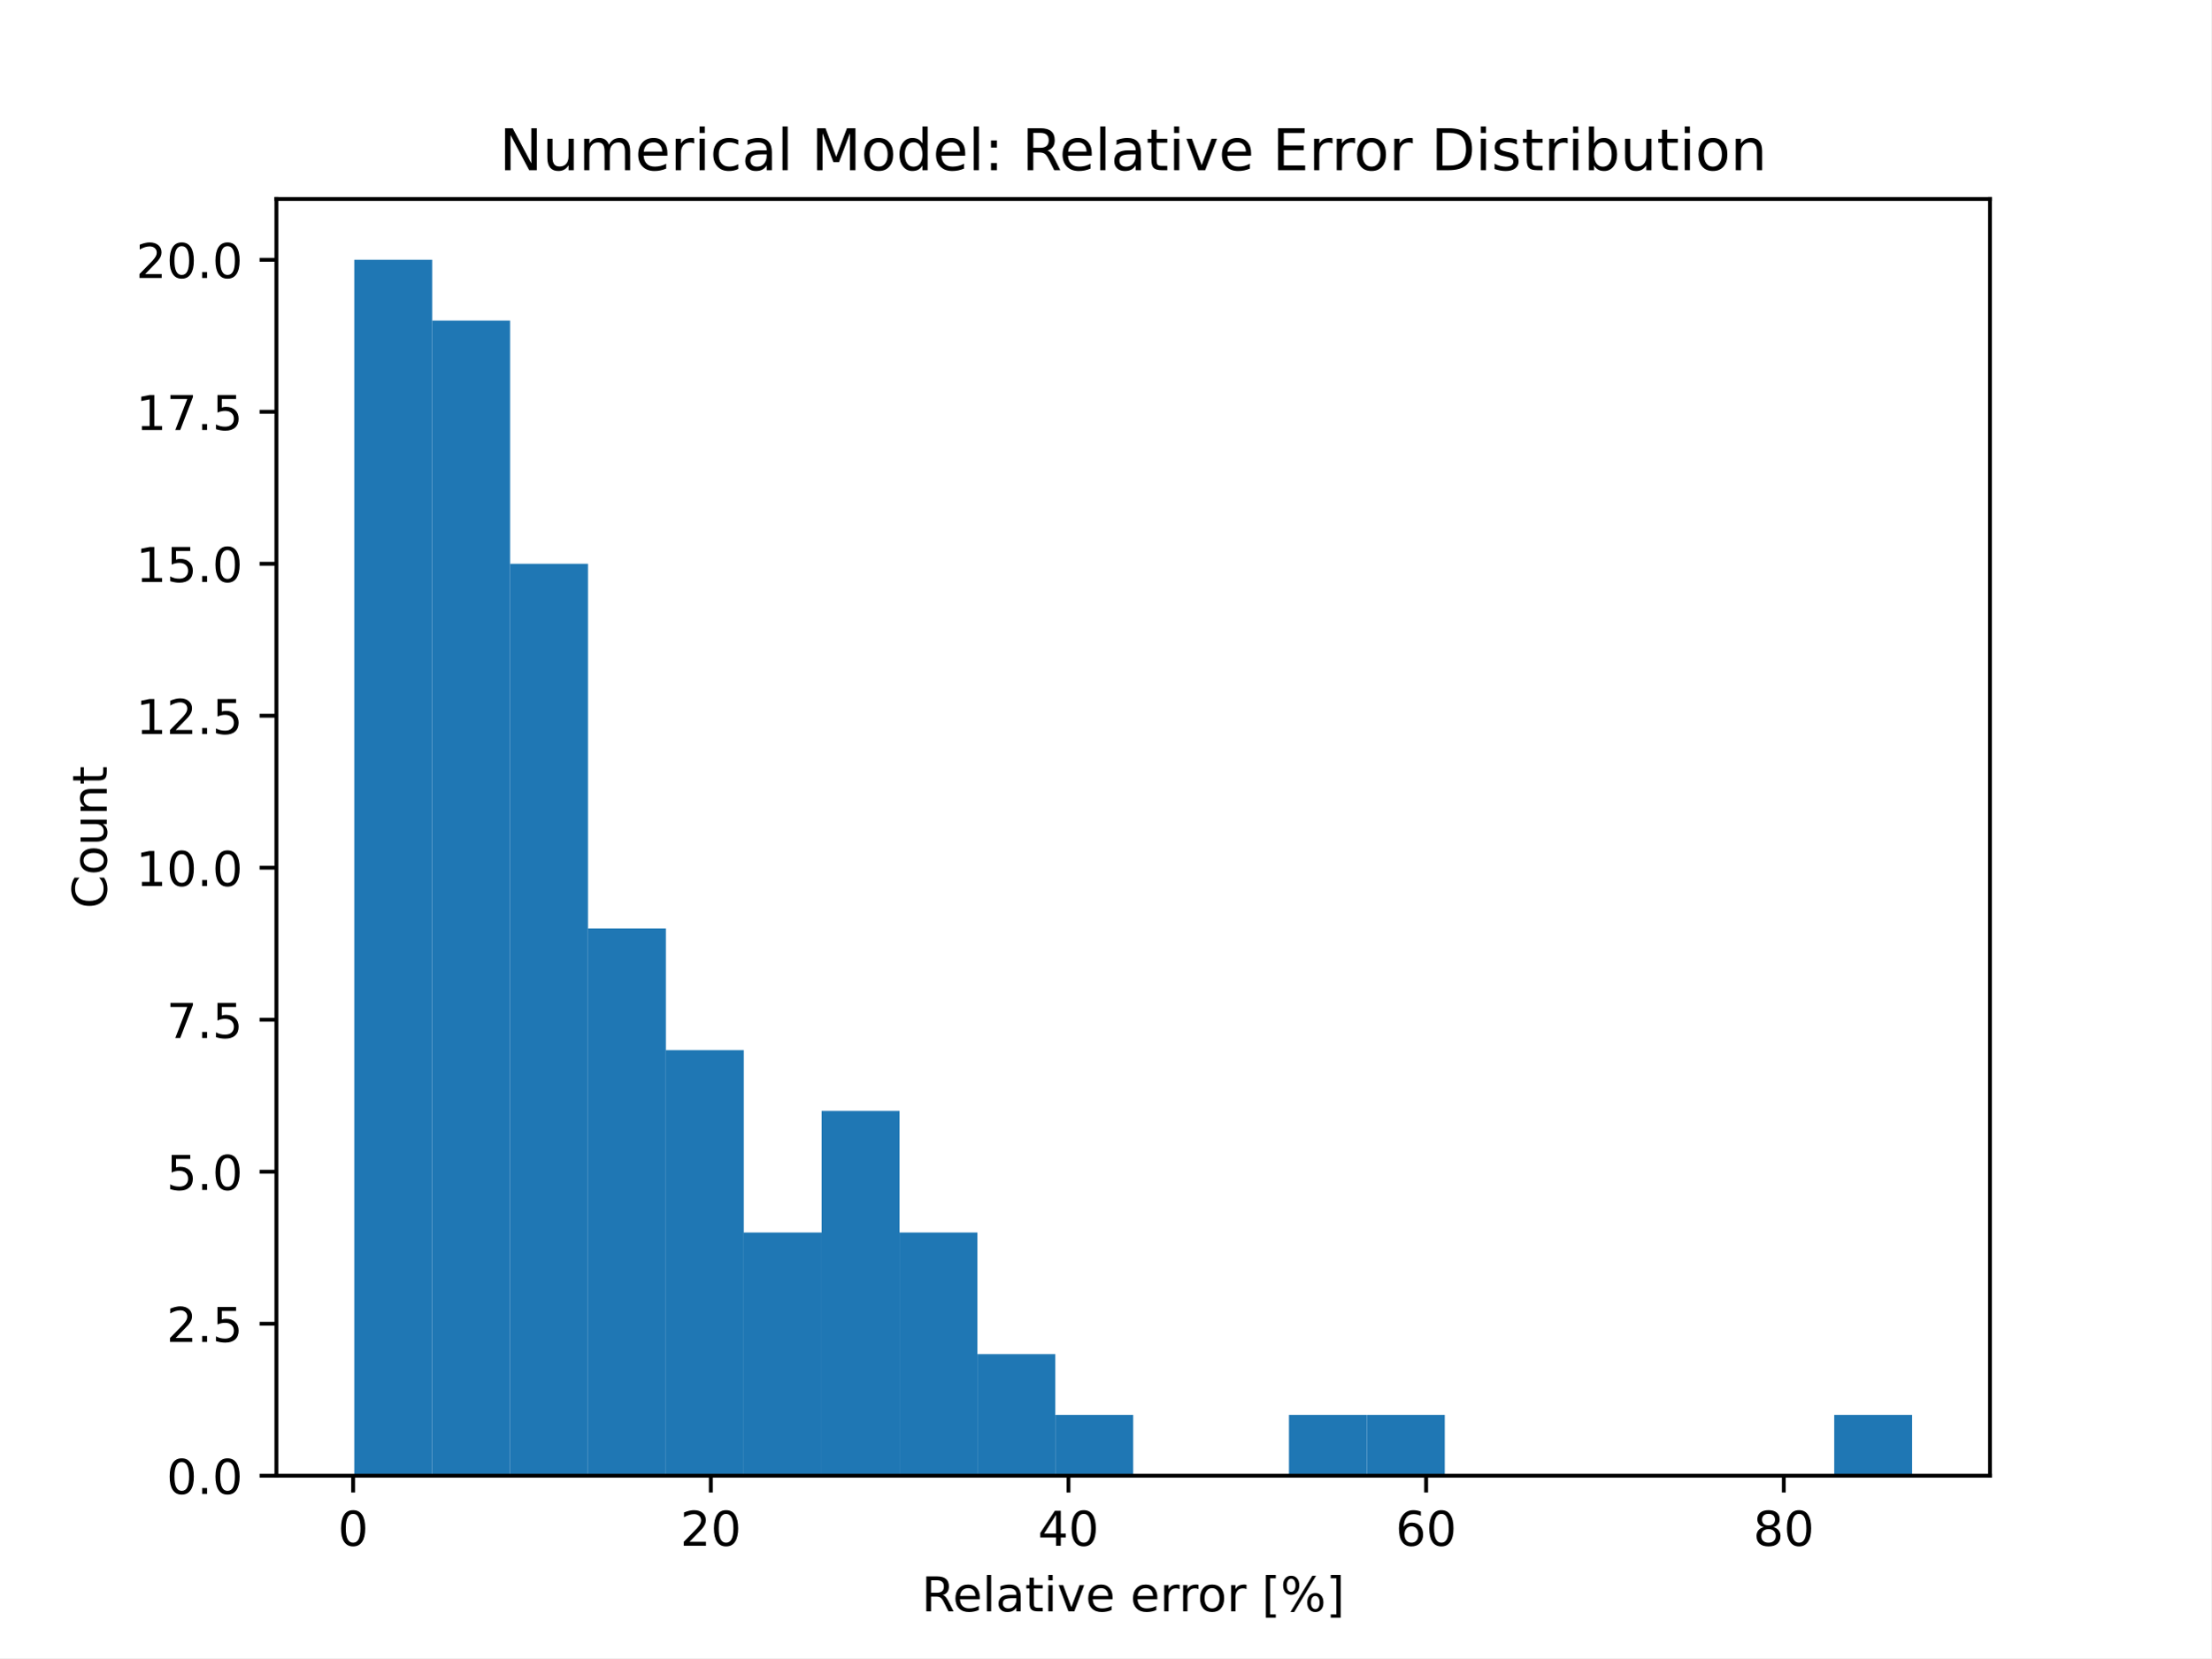
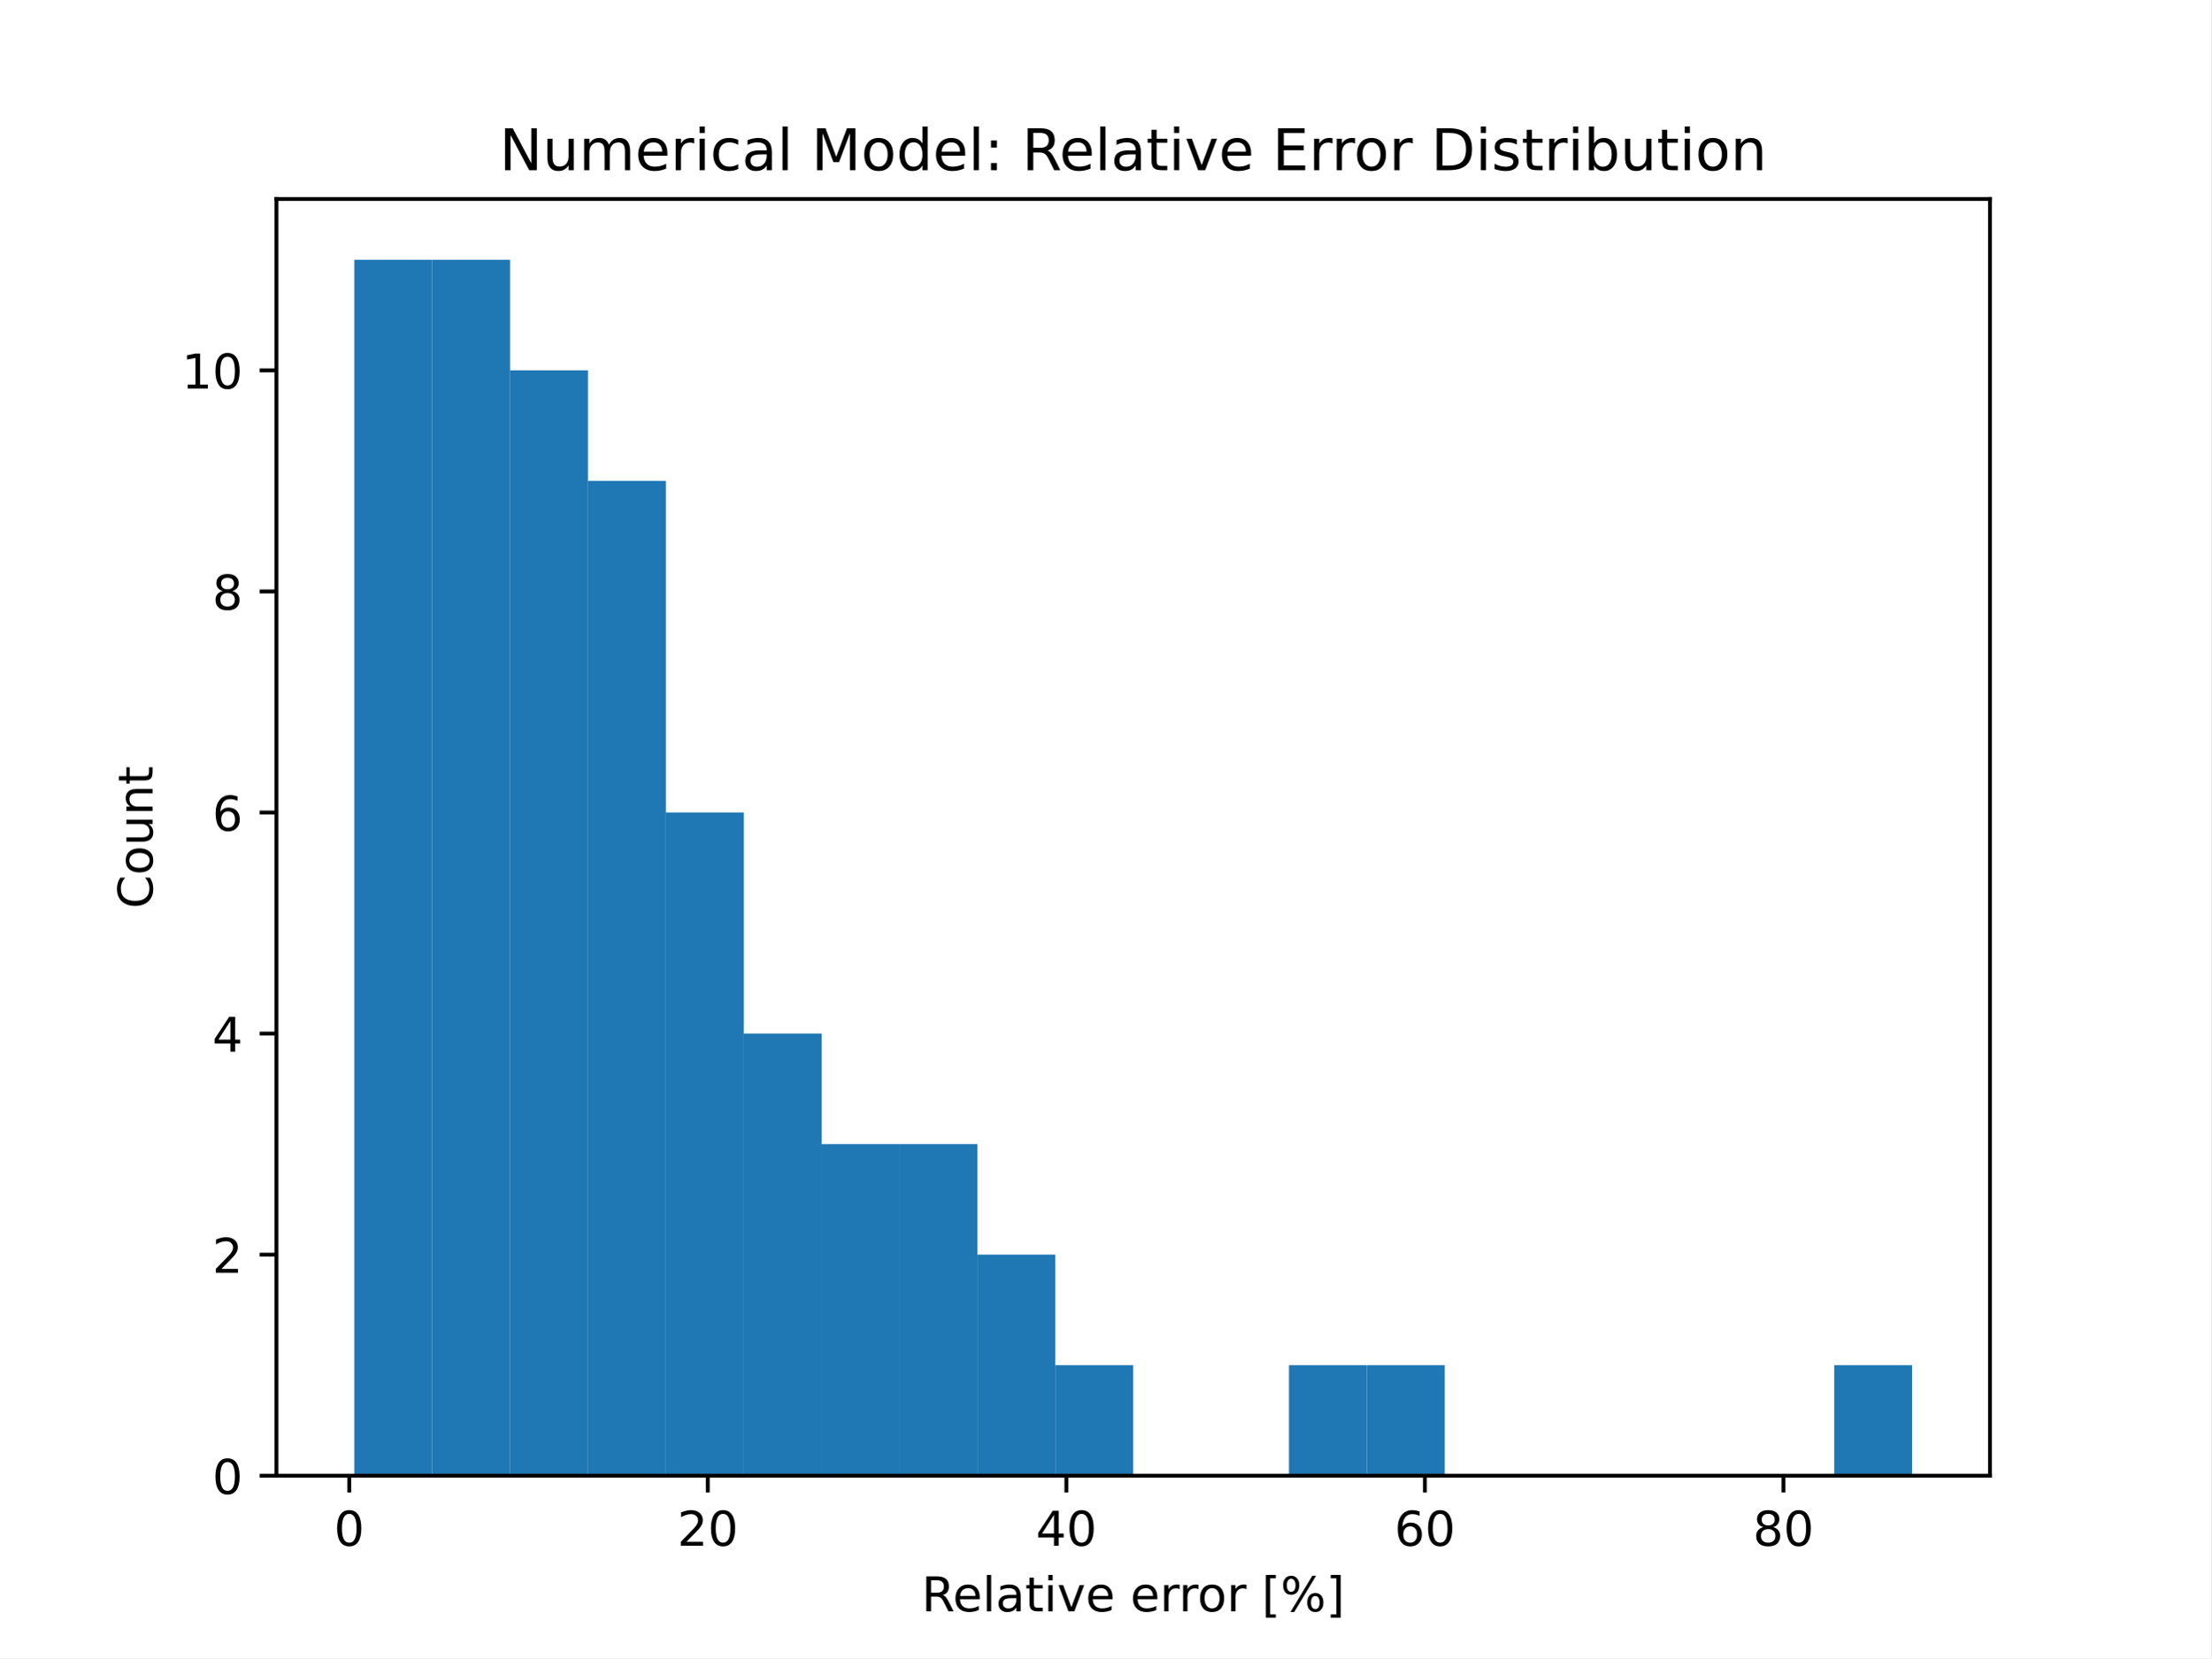
<svg xmlns="http://www.w3.org/2000/svg" xmlns:xlink="http://www.w3.org/1999/xlink" width="460.8pt" height="345.6pt" viewBox="0 0 460.8 345.6" version="1.1">
  <defs>
    <style type="text/css">*{stroke-linejoin: round; stroke-linecap: butt}</style>
  </defs>
  <g id="figure_1">
    <g id="patch_1">
      <path d="M 0 345.6  L 460.8 345.6  L 460.8 0  L 0 0  z " style="fill: #ffffff" />
    </g>
    <g id="axes_1">
      <g id="patch_2">
        <path d="M 57.6 307.584  L 414.72 307.584  L 414.72 41.472  L 57.6 41.472  z " style="fill: #ffffff" />
      </g>
      <g id="patch_3">
-         <path d="M 73.833 307.584  L 90.065 307.584  L 90.065 54.144  L 73.833 54.144  z " clip-path="url(#p3b0f7925fc)" style="fill: #1f77b4" />
+         <path d="M 73.833 307.584  L 90.065 307.584  L 90.065 54.144  L 73.833 54.144  z " clip-path="url(#pd819d0158e)" style="fill: #1f77b4" />
      </g>
      <g id="patch_4">
-         <path d="M 90.065 307.584  L 106.298 307.584  L 106.298 66.816  L 90.065 66.816  z " clip-path="url(#p3b0f7925fc)" style="fill: #1f77b4" />
+         <path d="M 90.065 307.584  L 106.298 307.584  L 106.298 54.144  L 90.065 54.144  z " clip-path="url(#pd819d0158e)" style="fill: #1f77b4" />
      </g>
      <g id="patch_5">
-         <path d="M 106.298 307.584  L 122.531 307.584  L 122.531 117.504  L 106.298 117.504  z " clip-path="url(#p3b0f7925fc)" style="fill: #1f77b4" />
+         <path d="M 106.298 307.584  L 122.531 307.584  L 122.531 77.184  L 106.298 77.184  z " clip-path="url(#pd819d0158e)" style="fill: #1f77b4" />
      </g>
      <g id="patch_6">
-         <path d="M 122.531 307.584  L 138.764 307.584  L 138.764 193.536  L 122.531 193.536  z " clip-path="url(#p3b0f7925fc)" style="fill: #1f77b4" />
+         <path d="M 122.531 307.584  L 138.764 307.584  L 138.764 100.224  L 122.531 100.224  z " clip-path="url(#pd819d0158e)" style="fill: #1f77b4" />
      </g>
      <g id="patch_7">
-         <path d="M 138.764 307.584  L 154.996 307.584  L 154.996 218.88  L 138.764 218.88  z " clip-path="url(#p3b0f7925fc)" style="fill: #1f77b4" />
+         <path d="M 138.764 307.584  L 154.996 307.584  L 154.996 169.344  L 138.764 169.344  z " clip-path="url(#pd819d0158e)" style="fill: #1f77b4" />
      </g>
      <g id="patch_8">
-         <path d="M 154.996 307.584  L 171.229 307.584  L 171.229 256.896  L 154.996 256.896  z " clip-path="url(#p3b0f7925fc)" style="fill: #1f77b4" />
+         <path d="M 154.996 307.584  L 171.229 307.584  L 171.229 215.424  L 154.996 215.424  z " clip-path="url(#pd819d0158e)" style="fill: #1f77b4" />
      </g>
      <g id="patch_9">
-         <path d="M 171.229 307.584  L 187.462 307.584  L 187.462 231.552  L 171.229 231.552  z " clip-path="url(#p3b0f7925fc)" style="fill: #1f77b4" />
+         <path d="M 171.229 307.584  L 187.462 307.584  L 187.462 238.464  L 171.229 238.464  z " clip-path="url(#pd819d0158e)" style="fill: #1f77b4" />
      </g>
      <g id="patch_10">
-         <path d="M 187.462 307.584  L 203.695 307.584  L 203.695 256.896  L 187.462 256.896  z " clip-path="url(#p3b0f7925fc)" style="fill: #1f77b4" />
+         <path d="M 187.462 307.584  L 203.695 307.584  L 203.695 238.464  L 187.462 238.464  z " clip-path="url(#pd819d0158e)" style="fill: #1f77b4" />
      </g>
      <g id="patch_11">
-         <path d="M 203.695 307.584  L 219.927 307.584  L 219.927 282.24  L 203.695 282.24  z " clip-path="url(#p3b0f7925fc)" style="fill: #1f77b4" />
+         <path d="M 203.695 307.584  L 219.927 307.584  L 219.927 261.504  L 203.695 261.504  z " clip-path="url(#pd819d0158e)" style="fill: #1f77b4" />
      </g>
      <g id="patch_12">
-         <path d="M 219.927 307.584  L 236.16 307.584  L 236.16 294.912  L 219.927 294.912  z " clip-path="url(#p3b0f7925fc)" style="fill: #1f77b4" />
+         <path d="M 219.927 307.584  L 236.16 307.584  L 236.16 284.544  L 219.927 284.544  z " clip-path="url(#pd819d0158e)" style="fill: #1f77b4" />
      </g>
      <g id="patch_13">
-         <path d="M 236.16 307.584  L 252.393 307.584  L 252.393 307.584  L 236.16 307.584  z " clip-path="url(#p3b0f7925fc)" style="fill: #1f77b4" />
+         <path d="M 236.16 307.584  L 252.393 307.584  L 252.393 307.584  L 236.16 307.584  z " clip-path="url(#pd819d0158e)" style="fill: #1f77b4" />
      </g>
      <g id="patch_14">
-         <path d="M 252.393 307.584  L 268.625 307.584  L 268.625 307.584  L 252.393 307.584  z " clip-path="url(#p3b0f7925fc)" style="fill: #1f77b4" />
+         <path d="M 252.393 307.584  L 268.625 307.584  L 268.625 307.584  L 252.393 307.584  z " clip-path="url(#pd819d0158e)" style="fill: #1f77b4" />
      </g>
      <g id="patch_15">
-         <path d="M 268.625 307.584  L 284.858 307.584  L 284.858 294.912  L 268.625 294.912  z " clip-path="url(#p3b0f7925fc)" style="fill: #1f77b4" />
+         <path d="M 268.625 307.584  L 284.858 307.584  L 284.858 284.544  L 268.625 284.544  z " clip-path="url(#pd819d0158e)" style="fill: #1f77b4" />
      </g>
      <g id="patch_16">
-         <path d="M 284.858 307.584  L 301.091 307.584  L 301.091 294.912  L 284.858 294.912  z " clip-path="url(#p3b0f7925fc)" style="fill: #1f77b4" />
+         <path d="M 284.858 307.584  L 301.091 307.584  L 301.091 284.544  L 284.858 284.544  z " clip-path="url(#pd819d0158e)" style="fill: #1f77b4" />
      </g>
      <g id="patch_17">
-         <path d="M 301.091 307.584  L 317.324 307.584  L 317.324 307.584  L 301.091 307.584  z " clip-path="url(#p3b0f7925fc)" style="fill: #1f77b4" />
+         <path d="M 301.091 307.584  L 317.324 307.584  L 317.324 307.584  L 301.091 307.584  z " clip-path="url(#pd819d0158e)" style="fill: #1f77b4" />
      </g>
      <g id="patch_18">
-         <path d="M 317.324 307.584  L 333.556 307.584  L 333.556 307.584  L 317.324 307.584  z " clip-path="url(#p3b0f7925fc)" style="fill: #1f77b4" />
+         <path d="M 317.324 307.584  L 333.556 307.584  L 333.556 307.584  L 317.324 307.584  z " clip-path="url(#pd819d0158e)" style="fill: #1f77b4" />
      </g>
      <g id="patch_19">
-         <path d="M 333.556 307.584  L 349.789 307.584  L 349.789 307.584  L 333.556 307.584  z " clip-path="url(#p3b0f7925fc)" style="fill: #1f77b4" />
+         <path d="M 333.556 307.584  L 349.789 307.584  L 349.789 307.584  L 333.556 307.584  z " clip-path="url(#pd819d0158e)" style="fill: #1f77b4" />
      </g>
      <g id="patch_20">
-         <path d="M 349.789 307.584  L 366.022 307.584  L 366.022 307.584  L 349.789 307.584  z " clip-path="url(#p3b0f7925fc)" style="fill: #1f77b4" />
+         <path d="M 349.789 307.584  L 366.022 307.584  L 366.022 307.584  L 349.789 307.584  z " clip-path="url(#pd819d0158e)" style="fill: #1f77b4" />
      </g>
      <g id="patch_21">
-         <path d="M 366.022 307.584  L 382.255 307.584  L 382.255 307.584  L 366.022 307.584  z " clip-path="url(#p3b0f7925fc)" style="fill: #1f77b4" />
+         <path d="M 366.022 307.584  L 382.255 307.584  L 382.255 307.584  L 366.022 307.584  z " clip-path="url(#pd819d0158e)" style="fill: #1f77b4" />
      </g>
      <g id="patch_22">
-         <path d="M 382.255 307.584  L 398.487 307.584  L 398.487 294.912  L 382.255 294.912  z " clip-path="url(#p3b0f7925fc)" style="fill: #1f77b4" />
+         <path d="M 382.255 307.584  L 398.487 307.584  L 398.487 284.544  L 382.255 284.544  z " clip-path="url(#pd819d0158e)" style="fill: #1f77b4" />
      </g>
      <g id="matplotlib.axis_1">
        <g id="xtick_1">
          <g id="line2d_1">
            <defs>
-               <path id="m181bdcd303" d="M 0 0  L 0 3.5  " style="stroke: #000000; stroke-width: 0.8" />
+               <path id="m57f808da34" d="M 0 0  L 0 3.5  " style="stroke: #000000; stroke-width: 0.8" />
            </defs>
            <g>
-               <use xlink:href="#m181bdcd303" x="73.591" y="307.584" style="stroke: #000000; stroke-width: 0.8" />
+               <use xlink:href="#m57f808da34" x="72.777" y="307.584" style="stroke: #000000; stroke-width: 0.8" />
            </g>
          </g>
          <g id="text_1">
-             <g transform="translate(70.40948 322.1824) scale(0.1 -0.1)">
+             <g transform="translate(69.59557 322.1824) scale(0.1 -0.1)">
              <defs>
                <path id="DejaVuSans-30" d="M 2034 4250  Q 1547 4250 1301 3770  Q 1056 3291 1056 2328  Q 1056 1369 1301 889  Q 1547 409 2034 409  Q 2525 409 2770 889  Q 3016 1369 3016 2328  Q 3016 3291 2770 3770  Q 2525 4250 2034 4250  z M 2034 4750  Q 2819 4750 3233 4129  Q 3647 3509 3647 2328  Q 3647 1150 3233 529  Q 2819 -91 2034 -91  Q 1250 -91 836 529  Q 422 1150 422 2328  Q 422 3509 836 4129  Q 1250 4750 2034 4750  z " transform="scale(0.015625)" />
              </defs>
              <use xlink:href="#DejaVuSans-30" />
            </g>
          </g>
        </g>
        <g id="xtick_2">
          <g id="line2d_2">
            <g>
-               <use xlink:href="#m181bdcd303" x="148.131" y="307.584" style="stroke: #000000; stroke-width: 0.8" />
+               <use xlink:href="#m57f808da34" x="147.504" y="307.584" style="stroke: #000000; stroke-width: 0.8" />
            </g>
          </g>
          <g id="text_2">
-             <g transform="translate(141.7682 322.1824) scale(0.1 -0.1)">
+             <g transform="translate(141.1411 322.1824) scale(0.1 -0.1)">
              <defs>
                <path id="DejaVuSans-32" d="M 1228 531  L 3431 531  L 3431 0  L 469 0  L 469 531  Q 828 903 1448 1529  Q 2069 2156 2228 2338  Q 2531 2678 2651 2914  Q 2772 3150 2772 3378  Q 2772 3750 2511 3984  Q 2250 4219 1831 4219  Q 1534 4219 1204 4116  Q 875 4013 500 3803  L 500 4441  Q 881 4594 1212 4672  Q 1544 4750 1819 4750  Q 2544 4750 2975 4387  Q 3406 4025 3406 3419  Q 3406 3131 3298 2873  Q 3191 2616 2906 2266  Q 2828 2175 2409 1742  Q 1991 1309 1228 531  z " transform="scale(0.015625)" />
              </defs>
              <use xlink:href="#DejaVuSans-32" />
              <use xlink:href="#DejaVuSans-30" transform="translate(63.62305 0)" />
            </g>
          </g>
        </g>
        <g id="xtick_3">
          <g id="line2d_3">
            <g>
-               <use xlink:href="#m181bdcd303" x="222.671" y="307.584" style="stroke: #000000; stroke-width: 0.8" />
+               <use xlink:href="#m57f808da34" x="222.23" y="307.584" style="stroke: #000000; stroke-width: 0.8" />
            </g>
          </g>
          <g id="text_3">
-             <g transform="translate(216.3083 322.1824) scale(0.1 -0.1)">
+             <g transform="translate(215.8678 322.1824) scale(0.1 -0.1)">
              <defs>
                <path id="DejaVuSans-34" d="M 2419 4116  L 825 1625  L 2419 1625  L 2419 4116  z M 2253 4666  L 3047 4666  L 3047 1625  L 3713 1625  L 3713 1100  L 3047 1100  L 3047 0  L 2419 0  L 2419 1100  L 313 1100  L 313 1709  L 2253 4666  z " transform="scale(0.015625)" />
              </defs>
              <use xlink:href="#DejaVuSans-34" />
              <use xlink:href="#DejaVuSans-30" transform="translate(63.62305 0)" />
            </g>
          </g>
        </g>
        <g id="xtick_4">
          <g id="line2d_4">
            <g>
-               <use xlink:href="#m181bdcd303" x="297.211" y="307.584" style="stroke: #000000; stroke-width: 0.8" />
+               <use xlink:href="#m57f808da34" x="296.957" y="307.584" style="stroke: #000000; stroke-width: 0.8" />
            </g>
          </g>
          <g id="text_4">
-             <g transform="translate(290.8483 322.1824) scale(0.1 -0.1)">
+             <g transform="translate(290.5946 322.1824) scale(0.1 -0.1)">
              <defs>
                <path id="DejaVuSans-36" d="M 2113 2584  Q 1688 2584 1439 2293  Q 1191 2003 1191 1497  Q 1191 994 1439 701  Q 1688 409 2113 409  Q 2538 409 2786 701  Q 3034 994 3034 1497  Q 3034 2003 2786 2293  Q 2538 2584 2113 2584  z M 3366 4563  L 3366 3988  Q 3128 4100 2886 4159  Q 2644 4219 2406 4219  Q 1781 4219 1451 3797  Q 1122 3375 1075 2522  Q 1259 2794 1537 2939  Q 1816 3084 2150 3084  Q 2853 3084 3261 2657  Q 3669 2231 3669 1497  Q 3669 778 3244 343  Q 2819 -91 2113 -91  Q 1303 -91 875 529  Q 447 1150 447 2328  Q 447 3434 972 4092  Q 1497 4750 2381 4750  Q 2619 4750 2861 4703  Q 3103 4656 3366 4563  z " transform="scale(0.015625)" />
              </defs>
              <use xlink:href="#DejaVuSans-36" />
              <use xlink:href="#DejaVuSans-30" transform="translate(63.62305 0)" />
            </g>
          </g>
        </g>
        <g id="xtick_5">
          <g id="line2d_5">
            <g>
-               <use xlink:href="#m181bdcd303" x="371.751" y="307.584" style="stroke: #000000; stroke-width: 0.8" />
+               <use xlink:href="#m57f808da34" x="371.684" y="307.584" style="stroke: #000000; stroke-width: 0.8" />
            </g>
          </g>
          <g id="text_5">
-             <g transform="translate(365.3883 322.1824) scale(0.1 -0.1)">
+             <g transform="translate(365.3213 322.1824) scale(0.1 -0.1)">
              <defs>
                <path id="DejaVuSans-38" d="M 2034 2216  Q 1584 2216 1326 1975  Q 1069 1734 1069 1313  Q 1069 891 1326 650  Q 1584 409 2034 409  Q 2484 409 2743 651  Q 3003 894 3003 1313  Q 3003 1734 2745 1975  Q 2488 2216 2034 2216  z M 1403 2484  Q 997 2584 770 2862  Q 544 3141 544 3541  Q 544 4100 942 4425  Q 1341 4750 2034 4750  Q 2731 4750 3128 4425  Q 3525 4100 3525 3541  Q 3525 3141 3298 2862  Q 3072 2584 2669 2484  Q 3125 2378 3379 2068  Q 3634 1759 3634 1313  Q 3634 634 3220 271  Q 2806 -91 2034 -91  Q 1263 -91 848 271  Q 434 634 434 1313  Q 434 1759 690 2068  Q 947 2378 1403 2484  z M 1172 3481  Q 1172 3119 1398 2916  Q 1625 2713 2034 2713  Q 2441 2713 2670 2916  Q 2900 3119 2900 3481  Q 2900 3844 2670 4047  Q 2441 4250 2034 4250  Q 1625 4250 1398 4047  Q 1172 3844 1172 3481  z " transform="scale(0.015625)" />
              </defs>
              <use xlink:href="#DejaVuSans-38" />
              <use xlink:href="#DejaVuSans-30" transform="translate(63.62305 0)" />
            </g>
          </g>
        </g>
        <g id="text_6">
          <g transform="translate(192.0631 335.8606) scale(0.1 -0.1)">
            <defs>
              <path id="DejaVuSans-52" d="M 2841 2188  Q 3044 2119 3236 1894  Q 3428 1669 3622 1275  L 4263 0  L 3584 0  L 2988 1197  Q 2756 1666 2539 1819  Q 2322 1972 1947 1972  L 1259 1972  L 1259 0  L 628 0  L 628 4666  L 2053 4666  Q 2853 4666 3247 4331  Q 3641 3997 3641 3322  Q 3641 2881 3436 2590  Q 3231 2300 2841 2188  z M 1259 4147  L 1259 2491  L 2053 2491  Q 2509 2491 2742 2702  Q 2975 2913 2975 3322  Q 2975 3731 2742 3939  Q 2509 4147 2053 4147  L 1259 4147  z " transform="scale(0.015625)" />
              <path id="DejaVuSans-65" d="M 3597 1894  L 3597 1613  L 953 1613  Q 991 1019 1311 708  Q 1631 397 2203 397  Q 2534 397 2845 478  Q 3156 559 3463 722  L 3463 178  Q 3153 47 2828 -22  Q 2503 -91 2169 -91  Q 1331 -91 842 396  Q 353 884 353 1716  Q 353 2575 817 3079  Q 1281 3584 2069 3584  Q 2775 3584 3186 3129  Q 3597 2675 3597 1894  z M 3022 2063  Q 3016 2534 2758 2815  Q 2500 3097 2075 3097  Q 1594 3097 1305 2825  Q 1016 2553 972 2059  L 3022 2063  z " transform="scale(0.015625)" />
              <path id="DejaVuSans-6c" d="M 603 4863  L 1178 4863  L 1178 0  L 603 0  L 603 4863  z " transform="scale(0.015625)" />
              <path id="DejaVuSans-61" d="M 2194 1759  Q 1497 1759 1228 1600  Q 959 1441 959 1056  Q 959 750 1161 570  Q 1363 391 1709 391  Q 2188 391 2477 730  Q 2766 1069 2766 1631  L 2766 1759  L 2194 1759  z M 3341 1997  L 3341 0  L 2766 0  L 2766 531  Q 2569 213 2275 61  Q 1981 -91 1556 -91  Q 1019 -91 701 211  Q 384 513 384 1019  Q 384 1609 779 1909  Q 1175 2209 1959 2209  L 2766 2209  L 2766 2266  Q 2766 2663 2505 2880  Q 2244 3097 1772 3097  Q 1472 3097 1187 3025  Q 903 2953 641 2809  L 641 3341  Q 956 3463 1253 3523  Q 1550 3584 1831 3584  Q 2591 3584 2966 3190  Q 3341 2797 3341 1997  z " transform="scale(0.015625)" />
              <path id="DejaVuSans-74" d="M 1172 4494  L 1172 3500  L 2356 3500  L 2356 3053  L 1172 3053  L 1172 1153  Q 1172 725 1289 603  Q 1406 481 1766 481  L 2356 481  L 2356 0  L 1766 0  Q 1100 0 847 248  Q 594 497 594 1153  L 594 3053  L 172 3053  L 172 3500  L 594 3500  L 594 4494  L 1172 4494  z " transform="scale(0.015625)" />
              <path id="DejaVuSans-69" d="M 603 3500  L 1178 3500  L 1178 0  L 603 0  L 603 3500  z M 603 4863  L 1178 4863  L 1178 4134  L 603 4134  L 603 4863  z " transform="scale(0.015625)" />
              <path id="DejaVuSans-76" d="M 191 3500  L 800 3500  L 1894 563  L 2988 3500  L 3597 3500  L 2284 0  L 1503 0  L 191 3500  z " transform="scale(0.015625)" />
              <path id="DejaVuSans-20" transform="scale(0.015625)" />
              <path id="DejaVuSans-72" d="M 2631 2963  Q 2534 3019 2420 3045  Q 2306 3072 2169 3072  Q 1681 3072 1420 2755  Q 1159 2438 1159 1844  L 1159 0  L 581 0  L 581 3500  L 1159 3500  L 1159 2956  Q 1341 3275 1631 3429  Q 1922 3584 2338 3584  Q 2397 3584 2469 3576  Q 2541 3569 2628 3553  L 2631 2963  z " transform="scale(0.015625)" />
              <path id="DejaVuSans-6f" d="M 1959 3097  Q 1497 3097 1228 2736  Q 959 2375 959 1747  Q 959 1119 1226 758  Q 1494 397 1959 397  Q 2419 397 2687 759  Q 2956 1122 2956 1747  Q 2956 2369 2687 2733  Q 2419 3097 1959 3097  z M 1959 3584  Q 2709 3584 3137 3096  Q 3566 2609 3566 1747  Q 3566 888 3137 398  Q 2709 -91 1959 -91  Q 1206 -91 779 398  Q 353 888 353 1747  Q 353 2609 779 3096  Q 1206 3584 1959 3584  z " transform="scale(0.015625)" />
              <path id="DejaVuSans-5b" d="M 550 4863  L 1875 4863  L 1875 4416  L 1125 4416  L 1125 -397  L 1875 -397  L 1875 -844  L 550 -844  L 550 4863  z " transform="scale(0.015625)" />
              <path id="DejaVuSans-25" d="M 4653 2053  Q 4381 2053 4226 1822  Q 4072 1591 4072 1178  Q 4072 772 4226 539  Q 4381 306 4653 306  Q 4919 306 5073 539  Q 5228 772 5228 1178  Q 5228 1588 5073 1820  Q 4919 2053 4653 2053  z M 4653 2450  Q 5147 2450 5437 2106  Q 5728 1763 5728 1178  Q 5728 594 5436 251  Q 5144 -91 4653 -91  Q 4153 -91 3862 251  Q 3572 594 3572 1178  Q 3572 1766 3864 2108  Q 4156 2450 4653 2450  z M 1428 4353  Q 1159 4353 1004 4120  Q 850 3888 850 3481  Q 850 3069 1003 2837  Q 1156 2606 1428 2606  Q 1700 2606 1854 2837  Q 2009 3069 2009 3481  Q 2009 3884 1853 4118  Q 1697 4353 1428 4353  z M 4250 4750  L 4750 4750  L 1831 -91  L 1331 -91  L 4250 4750  z M 1428 4750  Q 1922 4750 2215 4408  Q 2509 4066 2509 3481  Q 2509 2891 2217 2550  Q 1925 2209 1428 2209  Q 931 2209 642 2551  Q 353 2894 353 3481  Q 353 4063 643 4406  Q 934 4750 1428 4750  z " transform="scale(0.015625)" />
              <path id="DejaVuSans-5d" d="M 1947 4863  L 1947 -844  L 622 -844  L 622 -397  L 1369 -397  L 1369 4416  L 622 4416  L 622 4863  L 1947 4863  z " transform="scale(0.015625)" />
            </defs>
            <use xlink:href="#DejaVuSans-52" />
            <use xlink:href="#DejaVuSans-65" transform="translate(64.98242 0)" />
            <use xlink:href="#DejaVuSans-6c" transform="translate(126.5059 0)" />
            <use xlink:href="#DejaVuSans-61" transform="translate(154.2891 0)" />
            <use xlink:href="#DejaVuSans-74" transform="translate(215.5684 0)" />
            <use xlink:href="#DejaVuSans-69" transform="translate(254.7773 0)" />
            <use xlink:href="#DejaVuSans-76" transform="translate(282.5605 0)" />
            <use xlink:href="#DejaVuSans-65" transform="translate(341.7402 0)" />
            <use xlink:href="#DejaVuSans-20" transform="translate(403.2637 0)" />
            <use xlink:href="#DejaVuSans-65" transform="translate(435.0508 0)" />
            <use xlink:href="#DejaVuSans-72" transform="translate(496.5742 0)" />
            <use xlink:href="#DejaVuSans-72" transform="translate(535.9375 0)" />
            <use xlink:href="#DejaVuSans-6f" transform="translate(574.8008 0)" />
            <use xlink:href="#DejaVuSans-72" transform="translate(635.9824 0)" />
            <use xlink:href="#DejaVuSans-20" transform="translate(677.0957 0)" />
            <use xlink:href="#DejaVuSans-5b" transform="translate(708.8828 0)" />
            <use xlink:href="#DejaVuSans-25" transform="translate(747.8965 0)" />
            <use xlink:href="#DejaVuSans-5d" transform="translate(842.916 0)" />
          </g>
        </g>
      </g>
      <g id="matplotlib.axis_2">
        <g id="ytick_1">
          <g id="line2d_6">
            <defs>
-               <path id="md7d04bedb8" d="M 0 0  L -3.5 0  " style="stroke: #000000; stroke-width: 0.8" />
+               <path id="mc2a6274231" d="M 0 0  L -3.5 0  " style="stroke: #000000; stroke-width: 0.8" />
            </defs>
            <g>
-               <use xlink:href="#md7d04bedb8" x="57.6" y="307.584" style="stroke: #000000; stroke-width: 0.8" />
+               <use xlink:href="#mc2a6274231" x="57.6" y="307.584" style="stroke: #000000; stroke-width: 0.8" />
            </g>
          </g>
          <g id="text_7">
-             <g transform="translate(34.69687 311.3832) scale(0.1 -0.1)">
-               <defs>
-                 <path id="DejaVuSans-2e" d="M 684 794  L 1344 794  L 1344 0  L 684 0  L 684 794  z " transform="scale(0.015625)" />
-               </defs>
+             <g transform="translate(44.2375 311.3832) scale(0.1 -0.1)">
              <use xlink:href="#DejaVuSans-30" />
-               <use xlink:href="#DejaVuSans-2e" transform="translate(63.62305 0)" />
-               <use xlink:href="#DejaVuSans-30" transform="translate(95.41016 0)" />
            </g>
          </g>
        </g>
        <g id="ytick_2">
          <g id="line2d_7">
            <g>
-               <use xlink:href="#md7d04bedb8" x="57.6" y="275.904" style="stroke: #000000; stroke-width: 0.8" />
+               <use xlink:href="#mc2a6274231" x="57.6" y="261.504" style="stroke: #000000; stroke-width: 0.8" />
            </g>
          </g>
          <g id="text_8">
-             <g transform="translate(34.69687 279.7032) scale(0.1 -0.1)">
-               <defs>
-                 <path id="DejaVuSans-35" d="M 691 4666  L 3169 4666  L 3169 4134  L 1269 4134  L 1269 2991  Q 1406 3038 1543 3061  Q 1681 3084 1819 3084  Q 2600 3084 3056 2656  Q 3513 2228 3513 1497  Q 3513 744 3044 326  Q 2575 -91 1722 -91  Q 1428 -91 1123 -41  Q 819 9 494 109  L 494 744  Q 775 591 1075 516  Q 1375 441 1709 441  Q 2250 441 2565 725  Q 2881 1009 2881 1497  Q 2881 1984 2565 2268  Q 2250 2553 1709 2553  Q 1456 2553 1204 2497  Q 953 2441 691 2322  L 691 4666  z " transform="scale(0.015625)" />
-               </defs>
+             <g transform="translate(44.2375 265.3032) scale(0.1 -0.1)">
              <use xlink:href="#DejaVuSans-32" />
-               <use xlink:href="#DejaVuSans-2e" transform="translate(63.62305 0)" />
-               <use xlink:href="#DejaVuSans-35" transform="translate(95.41016 0)" />
            </g>
          </g>
        </g>
        <g id="ytick_3">
          <g id="line2d_8">
            <g>
-               <use xlink:href="#md7d04bedb8" x="57.6" y="244.224" style="stroke: #000000; stroke-width: 0.8" />
+               <use xlink:href="#mc2a6274231" x="57.6" y="215.424" style="stroke: #000000; stroke-width: 0.8" />
            </g>
          </g>
          <g id="text_9">
-             <g transform="translate(34.69687 248.0232) scale(0.1 -0.1)">
-               <use xlink:href="#DejaVuSans-35" />
-               <use xlink:href="#DejaVuSans-2e" transform="translate(63.62305 0)" />
-               <use xlink:href="#DejaVuSans-30" transform="translate(95.41016 0)" />
+             <g transform="translate(44.2375 219.2232) scale(0.1 -0.1)">
+               <use xlink:href="#DejaVuSans-34" />
            </g>
          </g>
        </g>
        <g id="ytick_4">
          <g id="line2d_9">
            <g>
-               <use xlink:href="#md7d04bedb8" x="57.6" y="212.544" style="stroke: #000000; stroke-width: 0.8" />
+               <use xlink:href="#mc2a6274231" x="57.6" y="169.344" style="stroke: #000000; stroke-width: 0.8" />
            </g>
          </g>
          <g id="text_10">
-             <g transform="translate(34.69687 216.3432) scale(0.1 -0.1)">
-               <defs>
-                 <path id="DejaVuSans-37" d="M 525 4666  L 3525 4666  L 3525 4397  L 1831 0  L 1172 0  L 2766 4134  L 525 4134  L 525 4666  z " transform="scale(0.015625)" />
-               </defs>
-               <use xlink:href="#DejaVuSans-37" />
-               <use xlink:href="#DejaVuSans-2e" transform="translate(63.62305 0)" />
-               <use xlink:href="#DejaVuSans-35" transform="translate(95.41016 0)" />
+             <g transform="translate(44.2375 173.1432) scale(0.1 -0.1)">
+               <use xlink:href="#DejaVuSans-36" />
            </g>
          </g>
        </g>
        <g id="ytick_5">
          <g id="line2d_10">
            <g>
-               <use xlink:href="#md7d04bedb8" x="57.6" y="180.864" style="stroke: #000000; stroke-width: 0.8" />
+               <use xlink:href="#mc2a6274231" x="57.6" y="123.264" style="stroke: #000000; stroke-width: 0.8" />
            </g>
          </g>
          <g id="text_11">
-             <g transform="translate(28.33438 184.6632) scale(0.1 -0.1)">
-               <defs>
-                 <path id="DejaVuSans-31" d="M 794 531  L 1825 531  L 1825 4091  L 703 3866  L 703 4441  L 1819 4666  L 2450 4666  L 2450 531  L 3481 531  L 3481 0  L 794 0  L 794 531  z " transform="scale(0.015625)" />
-               </defs>
-               <use xlink:href="#DejaVuSans-31" />
-               <use xlink:href="#DejaVuSans-30" transform="translate(63.62305 0)" />
-               <use xlink:href="#DejaVuSans-2e" transform="translate(127.2461 0)" />
-               <use xlink:href="#DejaVuSans-30" transform="translate(159.0332 0)" />
+             <g transform="translate(44.2375 127.0632) scale(0.1 -0.1)">
+               <use xlink:href="#DejaVuSans-38" />
            </g>
          </g>
        </g>
        <g id="ytick_6">
          <g id="line2d_11">
            <g>
-               <use xlink:href="#md7d04bedb8" x="57.6" y="149.184" style="stroke: #000000; stroke-width: 0.8" />
+               <use xlink:href="#mc2a6274231" x="57.6" y="77.184" style="stroke: #000000; stroke-width: 0.8" />
            </g>
          </g>
          <g id="text_12">
-             <g transform="translate(28.33438 152.9832) scale(0.1 -0.1)">
+             <g transform="translate(37.875 80.98322) scale(0.1 -0.1)">
+               <defs>
+                 <path id="DejaVuSans-31" d="M 794 531  L 1825 531  L 1825 4091  L 703 3866  L 703 4441  L 1819 4666  L 2450 4666  L 2450 531  L 3481 531  L 3481 0  L 794 0  L 794 531  z " transform="scale(0.015625)" />
+               </defs>
              <use xlink:href="#DejaVuSans-31" />
-               <use xlink:href="#DejaVuSans-32" transform="translate(63.62305 0)" />
-               <use xlink:href="#DejaVuSans-2e" transform="translate(127.2461 0)" />
-               <use xlink:href="#DejaVuSans-35" transform="translate(159.0332 0)" />
-             </g>
-           </g>
-         </g>
-         <g id="ytick_7">
-           <g id="line2d_12">
-             <g>
-               <use xlink:href="#md7d04bedb8" x="57.6" y="117.504" style="stroke: #000000; stroke-width: 0.8" />
-             </g>
-           </g>
-           <g id="text_13">
-             <g transform="translate(28.33438 121.3032) scale(0.1 -0.1)">
-               <use xlink:href="#DejaVuSans-31" />
-               <use xlink:href="#DejaVuSans-35" transform="translate(63.62305 0)" />
-               <use xlink:href="#DejaVuSans-2e" transform="translate(127.2461 0)" />
-               <use xlink:href="#DejaVuSans-30" transform="translate(159.0332 0)" />
-             </g>
-           </g>
-         </g>
-         <g id="ytick_8">
-           <g id="line2d_13">
-             <g>
-               <use xlink:href="#md7d04bedb8" x="57.6" y="85.824" style="stroke: #000000; stroke-width: 0.8" />
-             </g>
-           </g>
-           <g id="text_14">
-             <g transform="translate(28.33438 89.62322) scale(0.1 -0.1)">
-               <use xlink:href="#DejaVuSans-31" />
-               <use xlink:href="#DejaVuSans-37" transform="translate(63.62305 0)" />
-               <use xlink:href="#DejaVuSans-2e" transform="translate(127.2461 0)" />
-               <use xlink:href="#DejaVuSans-35" transform="translate(159.0332 0)" />
-             </g>
-           </g>
-         </g>
-         <g id="ytick_9">
-           <g id="line2d_14">
-             <g>
-               <use xlink:href="#md7d04bedb8" x="57.6" y="54.144" style="stroke: #000000; stroke-width: 0.8" />
-             </g>
-           </g>
-           <g id="text_15">
-             <g transform="translate(28.33438 57.94322) scale(0.1 -0.1)">
-               <use xlink:href="#DejaVuSans-32" />
-               <use xlink:href="#DejaVuSans-30" transform="translate(63.62305 0)" />
-               <use xlink:href="#DejaVuSans-2e" transform="translate(127.2461 0)" />
-               <use xlink:href="#DejaVuSans-30" transform="translate(159.0332 0)" />
-             </g>
-           </g>
-         </g>
-         <g id="text_16">
-           <g transform="translate(22.25469 189.3764) rotate(-90) scale(0.1 -0.1)">
+               <use xlink:href="#DejaVuSans-30" transform="translate(63.62305 0)" />
+             </g>
+           </g>
+         </g>
+         <g id="text_13">
+           <g transform="translate(31.79531 189.3764) rotate(-90) scale(0.1 -0.1)">
            <defs>
              <path id="DejaVuSans-43" d="M 4122 4306  L 4122 3641  Q 3803 3938 3442 4084  Q 3081 4231 2675 4231  Q 1875 4231 1450 3742  Q 1025 3253 1025 2328  Q 1025 1406 1450 917  Q 1875 428 2675 428  Q 3081 428 3442 575  Q 3803 722 4122 1019  L 4122 359  Q 3791 134 3420 21  Q 3050 -91 2638 -91  Q 1578 -91 968 557  Q 359 1206 359 2328  Q 359 3453 968 4101  Q 1578 4750 2638 4750  Q 3056 4750 3426 4639  Q 3797 4528 4122 4306  z " transform="scale(0.015625)" />
              <path id="DejaVuSans-75" d="M 544 1381  L 544 3500  L 1119 3500  L 1119 1403  Q 1119 906 1312 657  Q 1506 409 1894 409  Q 2359 409 2629 706  Q 2900 1003 2900 1516  L 2900 3500  L 3475 3500  L 3475 0  L 2900 0  L 2900 538  Q 2691 219 2414 64  Q 2138 -91 1772 -91  Q 1169 -91 856 284  Q 544 659 544 1381  z M 1991 3584  L 1991 3584  z " transform="scale(0.015625)" />
              <path id="DejaVuSans-6e" d="M 3513 2113  L 3513 0  L 2938 0  L 2938 2094  Q 2938 2591 2744 2837  Q 2550 3084 2163 3084  Q 1697 3084 1428 2787  Q 1159 2491 1159 1978  L 1159 0  L 581 0  L 581 3500  L 1159 3500  L 1159 2956  Q 1366 3272 1645 3428  Q 1925 3584 2291 3584  Q 2894 3584 3203 3211  Q 3513 2838 3513 2113  z " transform="scale(0.015625)" />
            </defs>
            <use xlink:href="#DejaVuSans-43" />
            <use xlink:href="#DejaVuSans-6f" transform="translate(69.82422 0)" />
            <use xlink:href="#DejaVuSans-75" transform="translate(131.0059 0)" />
            <use xlink:href="#DejaVuSans-6e" transform="translate(194.3848 0)" />
            <use xlink:href="#DejaVuSans-74" transform="translate(257.7637 0)" />
          </g>
        </g>
      </g>
      <g id="patch_23">
        <path d="M 57.6 307.584  L 57.6 41.472  " style="fill: none; stroke: #000000; stroke-width: 0.8; stroke-linejoin: miter; stroke-linecap: square" />
      </g>
      <g id="patch_24">
        <path d="M 414.72 307.584  L 414.72 41.472  " style="fill: none; stroke: #000000; stroke-width: 0.8; stroke-linejoin: miter; stroke-linecap: square" />
      </g>
      <g id="patch_25">
        <path d="M 57.6 307.584  L 414.72 307.584  " style="fill: none; stroke: #000000; stroke-width: 0.8; stroke-linejoin: miter; stroke-linecap: square" />
      </g>
      <g id="patch_26">
        <path d="M 57.6 41.472  L 414.72 41.472  " style="fill: none; stroke: #000000; stroke-width: 0.8; stroke-linejoin: miter; stroke-linecap: square" />
      </g>
-       <g id="text_17">
+       <g id="text_14">
        <g transform="translate(104.07 35.472) scale(0.12 -0.12)">
          <defs>
            <path id="DejaVuSans-4e" d="M 628 4666  L 1478 4666  L 3547 763  L 3547 4666  L 4159 4666  L 4159 0  L 3309 0  L 1241 3903  L 1241 0  L 628 0  L 628 4666  z " transform="scale(0.015625)" />
            <path id="DejaVuSans-6d" d="M 3328 2828  Q 3544 3216 3844 3400  Q 4144 3584 4550 3584  Q 5097 3584 5394 3201  Q 5691 2819 5691 2113  L 5691 0  L 5113 0  L 5113 2094  Q 5113 2597 4934 2840  Q 4756 3084 4391 3084  Q 3944 3084 3684 2787  Q 3425 2491 3425 1978  L 3425 0  L 2847 0  L 2847 2094  Q 2847 2600 2669 2842  Q 2491 3084 2119 3084  Q 1678 3084 1418 2786  Q 1159 2488 1159 1978  L 1159 0  L 581 0  L 581 3500  L 1159 3500  L 1159 2956  Q 1356 3278 1631 3431  Q 1906 3584 2284 3584  Q 2666 3584 2933 3390  Q 3200 3197 3328 2828  z " transform="scale(0.015625)" />
            <path id="DejaVuSans-63" d="M 3122 3366  L 3122 2828  Q 2878 2963 2633 3030  Q 2388 3097 2138 3097  Q 1578 3097 1268 2742  Q 959 2388 959 1747  Q 959 1106 1268 751  Q 1578 397 2138 397  Q 2388 397 2633 464  Q 2878 531 3122 666  L 3122 134  Q 2881 22 2623 -34  Q 2366 -91 2075 -91  Q 1284 -91 818 406  Q 353 903 353 1747  Q 353 2603 823 3093  Q 1294 3584 2113 3584  Q 2378 3584 2631 3529  Q 2884 3475 3122 3366  z " transform="scale(0.015625)" />
            <path id="DejaVuSans-4d" d="M 628 4666  L 1569 4666  L 2759 1491  L 3956 4666  L 4897 4666  L 4897 0  L 4281 0  L 4281 4097  L 3078 897  L 2444 897  L 1241 4097  L 1241 0  L 628 0  L 628 4666  z " transform="scale(0.015625)" />
            <path id="DejaVuSans-64" d="M 2906 2969  L 2906 4863  L 3481 4863  L 3481 0  L 2906 0  L 2906 525  Q 2725 213 2448 61  Q 2172 -91 1784 -91  Q 1150 -91 751 415  Q 353 922 353 1747  Q 353 2572 751 3078  Q 1150 3584 1784 3584  Q 2172 3584 2448 3432  Q 2725 3281 2906 2969  z M 947 1747  Q 947 1113 1208 752  Q 1469 391 1925 391  Q 2381 391 2643 752  Q 2906 1113 2906 1747  Q 2906 2381 2643 2742  Q 2381 3103 1925 3103  Q 1469 3103 1208 2742  Q 947 2381 947 1747  z " transform="scale(0.015625)" />
            <path id="DejaVuSans-3a" d="M 750 794  L 1409 794  L 1409 0  L 750 0  L 750 794  z M 750 3309  L 1409 3309  L 1409 2516  L 750 2516  L 750 3309  z " transform="scale(0.015625)" />
            <path id="DejaVuSans-45" d="M 628 4666  L 3578 4666  L 3578 4134  L 1259 4134  L 1259 2753  L 3481 2753  L 3481 2222  L 1259 2222  L 1259 531  L 3634 531  L 3634 0  L 628 0  L 628 4666  z " transform="scale(0.015625)" />
            <path id="DejaVuSans-44" d="M 1259 4147  L 1259 519  L 2022 519  Q 2988 519 3436 956  Q 3884 1394 3884 2338  Q 3884 3275 3436 3711  Q 2988 4147 2022 4147  L 1259 4147  z M 628 4666  L 1925 4666  Q 3281 4666 3915 4102  Q 4550 3538 4550 2338  Q 4550 1131 3912 565  Q 3275 0 1925 0  L 628 0  L 628 4666  z " transform="scale(0.015625)" />
            <path id="DejaVuSans-73" d="M 2834 3397  L 2834 2853  Q 2591 2978 2328 3040  Q 2066 3103 1784 3103  Q 1356 3103 1142 2972  Q 928 2841 928 2578  Q 928 2378 1081 2264  Q 1234 2150 1697 2047  L 1894 2003  Q 2506 1872 2764 1633  Q 3022 1394 3022 966  Q 3022 478 2636 193  Q 2250 -91 1575 -91  Q 1294 -91 989 -36  Q 684 19 347 128  L 347 722  Q 666 556 975 473  Q 1284 391 1588 391  Q 1994 391 2212 530  Q 2431 669 2431 922  Q 2431 1156 2273 1281  Q 2116 1406 1581 1522  L 1381 1569  Q 847 1681 609 1914  Q 372 2147 372 2553  Q 372 3047 722 3315  Q 1072 3584 1716 3584  Q 2034 3584 2315 3537  Q 2597 3491 2834 3397  z " transform="scale(0.015625)" />
            <path id="DejaVuSans-62" d="M 3116 1747  Q 3116 2381 2855 2742  Q 2594 3103 2138 3103  Q 1681 3103 1420 2742  Q 1159 2381 1159 1747  Q 1159 1113 1420 752  Q 1681 391 2138 391  Q 2594 391 2855 752  Q 3116 1113 3116 1747  z M 1159 2969  Q 1341 3281 1617 3432  Q 1894 3584 2278 3584  Q 2916 3584 3314 3078  Q 3713 2572 3713 1747  Q 3713 922 3314 415  Q 2916 -91 2278 -91  Q 1894 -91 1617 61  Q 1341 213 1159 525  L 1159 0  L 581 0  L 581 4863  L 1159 4863  L 1159 2969  z " transform="scale(0.015625)" />
          </defs>
          <use xlink:href="#DejaVuSans-4e" />
          <use xlink:href="#DejaVuSans-75" transform="translate(74.80469 0)" />
          <use xlink:href="#DejaVuSans-6d" transform="translate(138.1836 0)" />
          <use xlink:href="#DejaVuSans-65" transform="translate(235.5957 0)" />
          <use xlink:href="#DejaVuSans-72" transform="translate(297.1191 0)" />
          <use xlink:href="#DejaVuSans-69" transform="translate(338.2324 0)" />
          <use xlink:href="#DejaVuSans-63" transform="translate(366.0156 0)" />
          <use xlink:href="#DejaVuSans-61" transform="translate(420.9961 0)" />
          <use xlink:href="#DejaVuSans-6c" transform="translate(482.2754 0)" />
          <use xlink:href="#DejaVuSans-20" transform="translate(510.0586 0)" />
          <use xlink:href="#DejaVuSans-4d" transform="translate(541.8457 0)" />
          <use xlink:href="#DejaVuSans-6f" transform="translate(628.125 0)" />
          <use xlink:href="#DejaVuSans-64" transform="translate(689.3066 0)" />
          <use xlink:href="#DejaVuSans-65" transform="translate(752.7832 0)" />
          <use xlink:href="#DejaVuSans-6c" transform="translate(814.3066 0)" />
          <use xlink:href="#DejaVuSans-3a" transform="translate(842.0898 0)" />
          <use xlink:href="#DejaVuSans-20" transform="translate(875.7812 0)" />
          <use xlink:href="#DejaVuSans-52" transform="translate(907.5684 0)" />
          <use xlink:href="#DejaVuSans-65" transform="translate(972.5508 0)" />
          <use xlink:href="#DejaVuSans-6c" transform="translate(1034.074 0)" />
          <use xlink:href="#DejaVuSans-61" transform="translate(1061.857 0)" />
          <use xlink:href="#DejaVuSans-74" transform="translate(1123.137 0)" />
          <use xlink:href="#DejaVuSans-69" transform="translate(1162.346 0)" />
          <use xlink:href="#DejaVuSans-76" transform="translate(1190.129 0)" />
          <use xlink:href="#DejaVuSans-65" transform="translate(1249.309 0)" />
          <use xlink:href="#DejaVuSans-20" transform="translate(1310.832 0)" />
          <use xlink:href="#DejaVuSans-45" transform="translate(1342.619 0)" />
          <use xlink:href="#DejaVuSans-72" transform="translate(1405.803 0)" />
          <use xlink:href="#DejaVuSans-72" transform="translate(1445.166 0)" />
          <use xlink:href="#DejaVuSans-6f" transform="translate(1484.029 0)" />
          <use xlink:href="#DejaVuSans-72" transform="translate(1545.211 0)" />
          <use xlink:href="#DejaVuSans-20" transform="translate(1586.324 0)" />
          <use xlink:href="#DejaVuSans-44" transform="translate(1618.111 0)" />
          <use xlink:href="#DejaVuSans-69" transform="translate(1695.113 0)" />
          <use xlink:href="#DejaVuSans-73" transform="translate(1722.896 0)" />
          <use xlink:href="#DejaVuSans-74" transform="translate(1774.996 0)" />
          <use xlink:href="#DejaVuSans-72" transform="translate(1814.205 0)" />
          <use xlink:href="#DejaVuSans-69" transform="translate(1855.318 0)" />
          <use xlink:href="#DejaVuSans-62" transform="translate(1883.102 0)" />
          <use xlink:href="#DejaVuSans-75" transform="translate(1946.578 0)" />
          <use xlink:href="#DejaVuSans-74" transform="translate(2009.957 0)" />
          <use xlink:href="#DejaVuSans-69" transform="translate(2049.166 0)" />
          <use xlink:href="#DejaVuSans-6f" transform="translate(2076.949 0)" />
          <use xlink:href="#DejaVuSans-6e" transform="translate(2138.131 0)" />
        </g>
      </g>
    </g>
  </g>
  <defs>
-     <clipPath id="p3b0f7925fc">
+     <clipPath id="pd819d0158e">
      <rect x="57.6" y="41.472" width="357.12" height="266.112" />
    </clipPath>
  </defs>
</svg>
